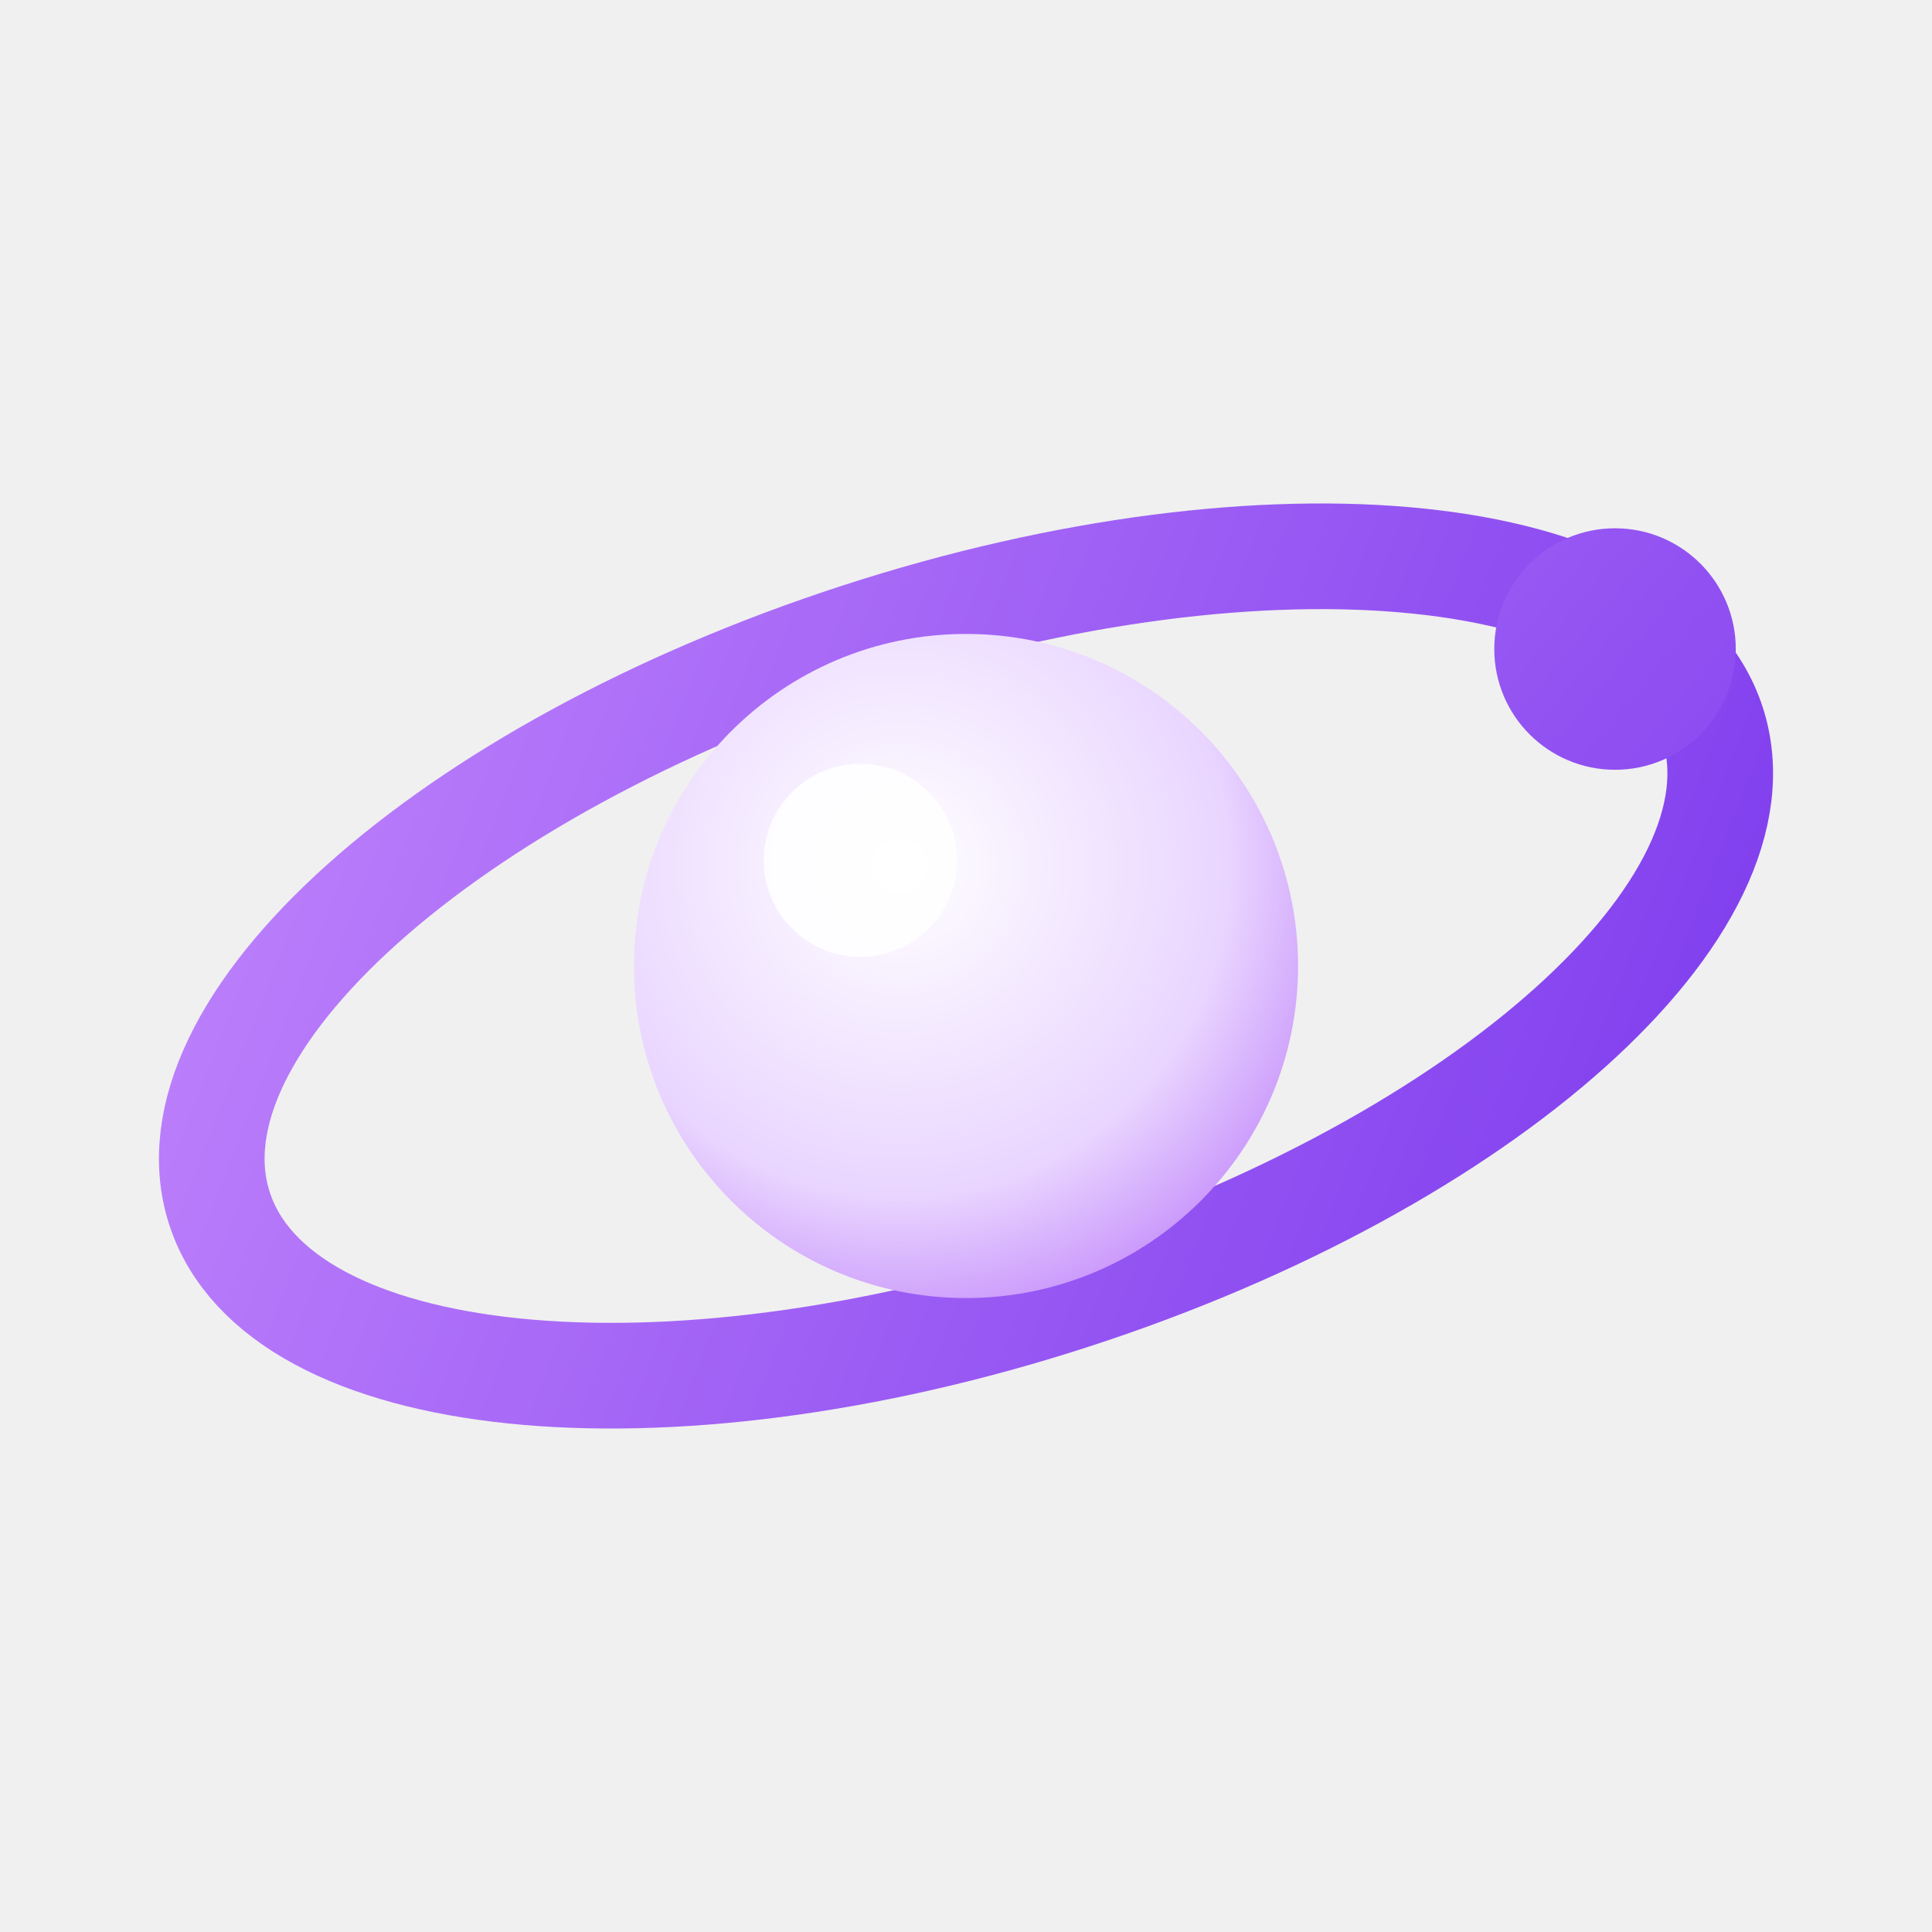
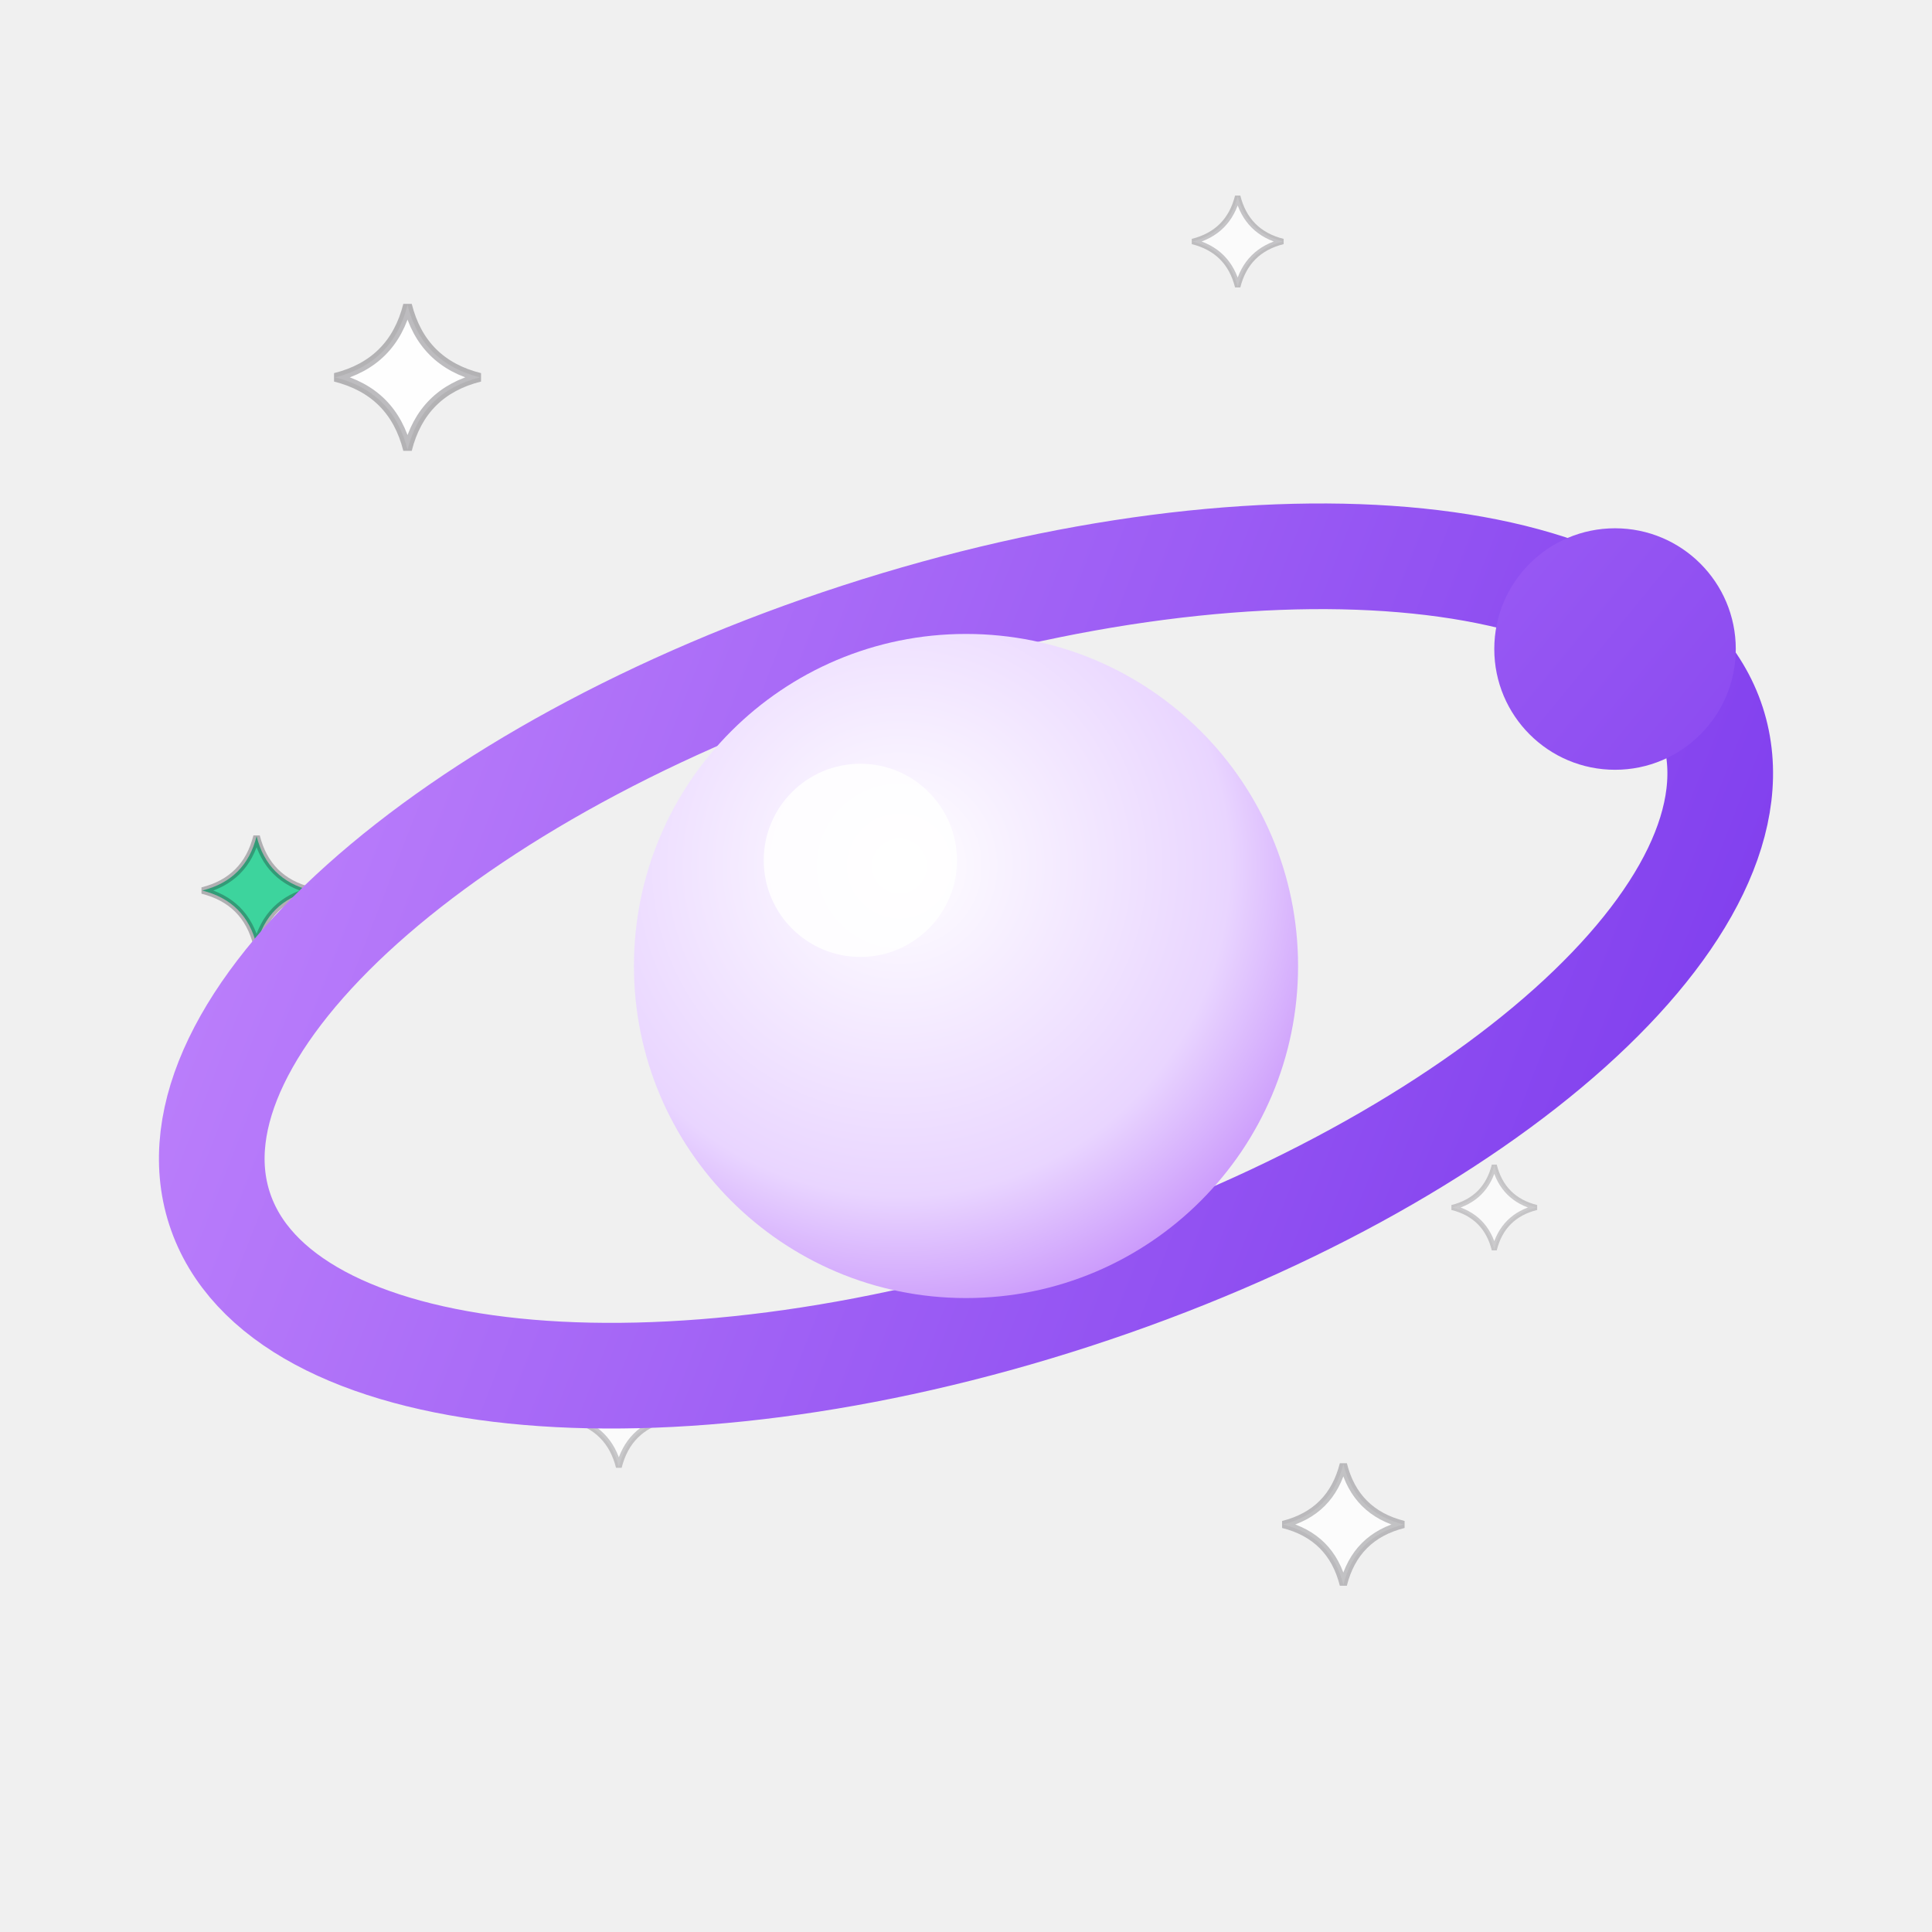
<svg xmlns="http://www.w3.org/2000/svg" viewBox="0 0 64 64" fill="none" width="512" height="512" role="img" aria-labelledby="qt">
  <defs>
    <linearGradient id="qg" x1="10" y1="14" x2="54" y2="50" gradientUnits="userSpaceOnUse">
      <stop offset="0" stop-color="#c084fc" />
      <stop offset="1" stop-color="#7c3aed" />
    </linearGradient>
    <radialGradient id="qc" cx="0.4" cy="0.35" r="0.9">
      <stop offset="0" stop-color="#ffffff" />
      <stop offset="0.55" stop-color="#e9d5ff" />
      <stop offset="1" stop-color="#a855f7" />
    </radialGradient>
  </defs>
+   <path stroke="#0f0d17" stroke-opacity="0.3" stroke-width="0.12" d="M0 -1 Q0.2 -0.2 1 0 Q0.2 0.2 0 1 Q-0.2 0.2 -1 0 Q-0.2 -0.2 0 -1 Z" transform="translate(13.5 12.5) scale(2.4)" fill="#ffffff" opacity="0.9" />
+   <path stroke="#0f0d17" stroke-opacity="0.3" stroke-width="0.12" d="M0 -1 Q0.2 -0.2 1 0 Q0.2 0.2 0 1 Q-0.2 0.2 -1 0 Q-0.2 -0.2 0 -1 Z" transform="translate(41 8) scale(1.5)" fill="#ffffff" opacity="0.75" />
+   <path stroke="#0f0d17" stroke-opacity="0.3" stroke-width="0.12" d="M0 -1 Q0.2 -0.2 1 0 Q0.2 0.2 0 1 Q-0.2 0.2 -1 0 Q-0.2 -0.2 0 -1 Z" transform="translate(49.5 40) scale(1.4)" fill="#ffffff" opacity="0.65" />
+   <path stroke="#0f0d17" stroke-opacity="0.3" stroke-width="0.12" d="M0 -1 Q0.2 -0.2 1 0 Q0.2 0.2 0 1 Q-0.2 0.2 -1 0 Q-0.2 -0.2 0 -1 Z" transform="translate(44.5 50.5) scale(2)" fill="#ffffff" opacity="0.8" />
+   <path stroke="#0f0d17" stroke-opacity="0.3" stroke-width="0.12" d="M0 -1 Q0.2 -0.2 1 0 Q0.2 0.2 0 1 Q-0.2 0.2 -1 0 Q-0.2 -0.2 0 -1 Z" transform="translate(20.5 47) scale(1.6)" fill="#ffffff" opacity="0.7" />
+   <path stroke="#0f0d17" stroke-opacity="0.3" stroke-width="0.12" d="M0 -1 Q0.2 -0.2 1 0 Q0.2 0.2 0 1 Q-0.2 0.2 -1 0 Q-0.2 -0.2 0 -1 Z" transform="translate(8.5 29.5) scale(1.8)" fill="#34d399" opacity="0.95" />
  <ellipse cx="32" cy="32" rx="26" ry="11.5" stroke="url(#qg)" stroke-width="3.5" stroke-linecap="round" transform="rotate(-18 32 32)" />
  <circle cx="53.5" cy="21.5" r="4" fill="url(#qg)" />
  <circle cx="32" cy="32" r="11" fill="url(#qc)" />
  <circle cx="28.5" cy="28.5" r="3.2" fill="#ffffff" opacity="0.85" />
</svg>
